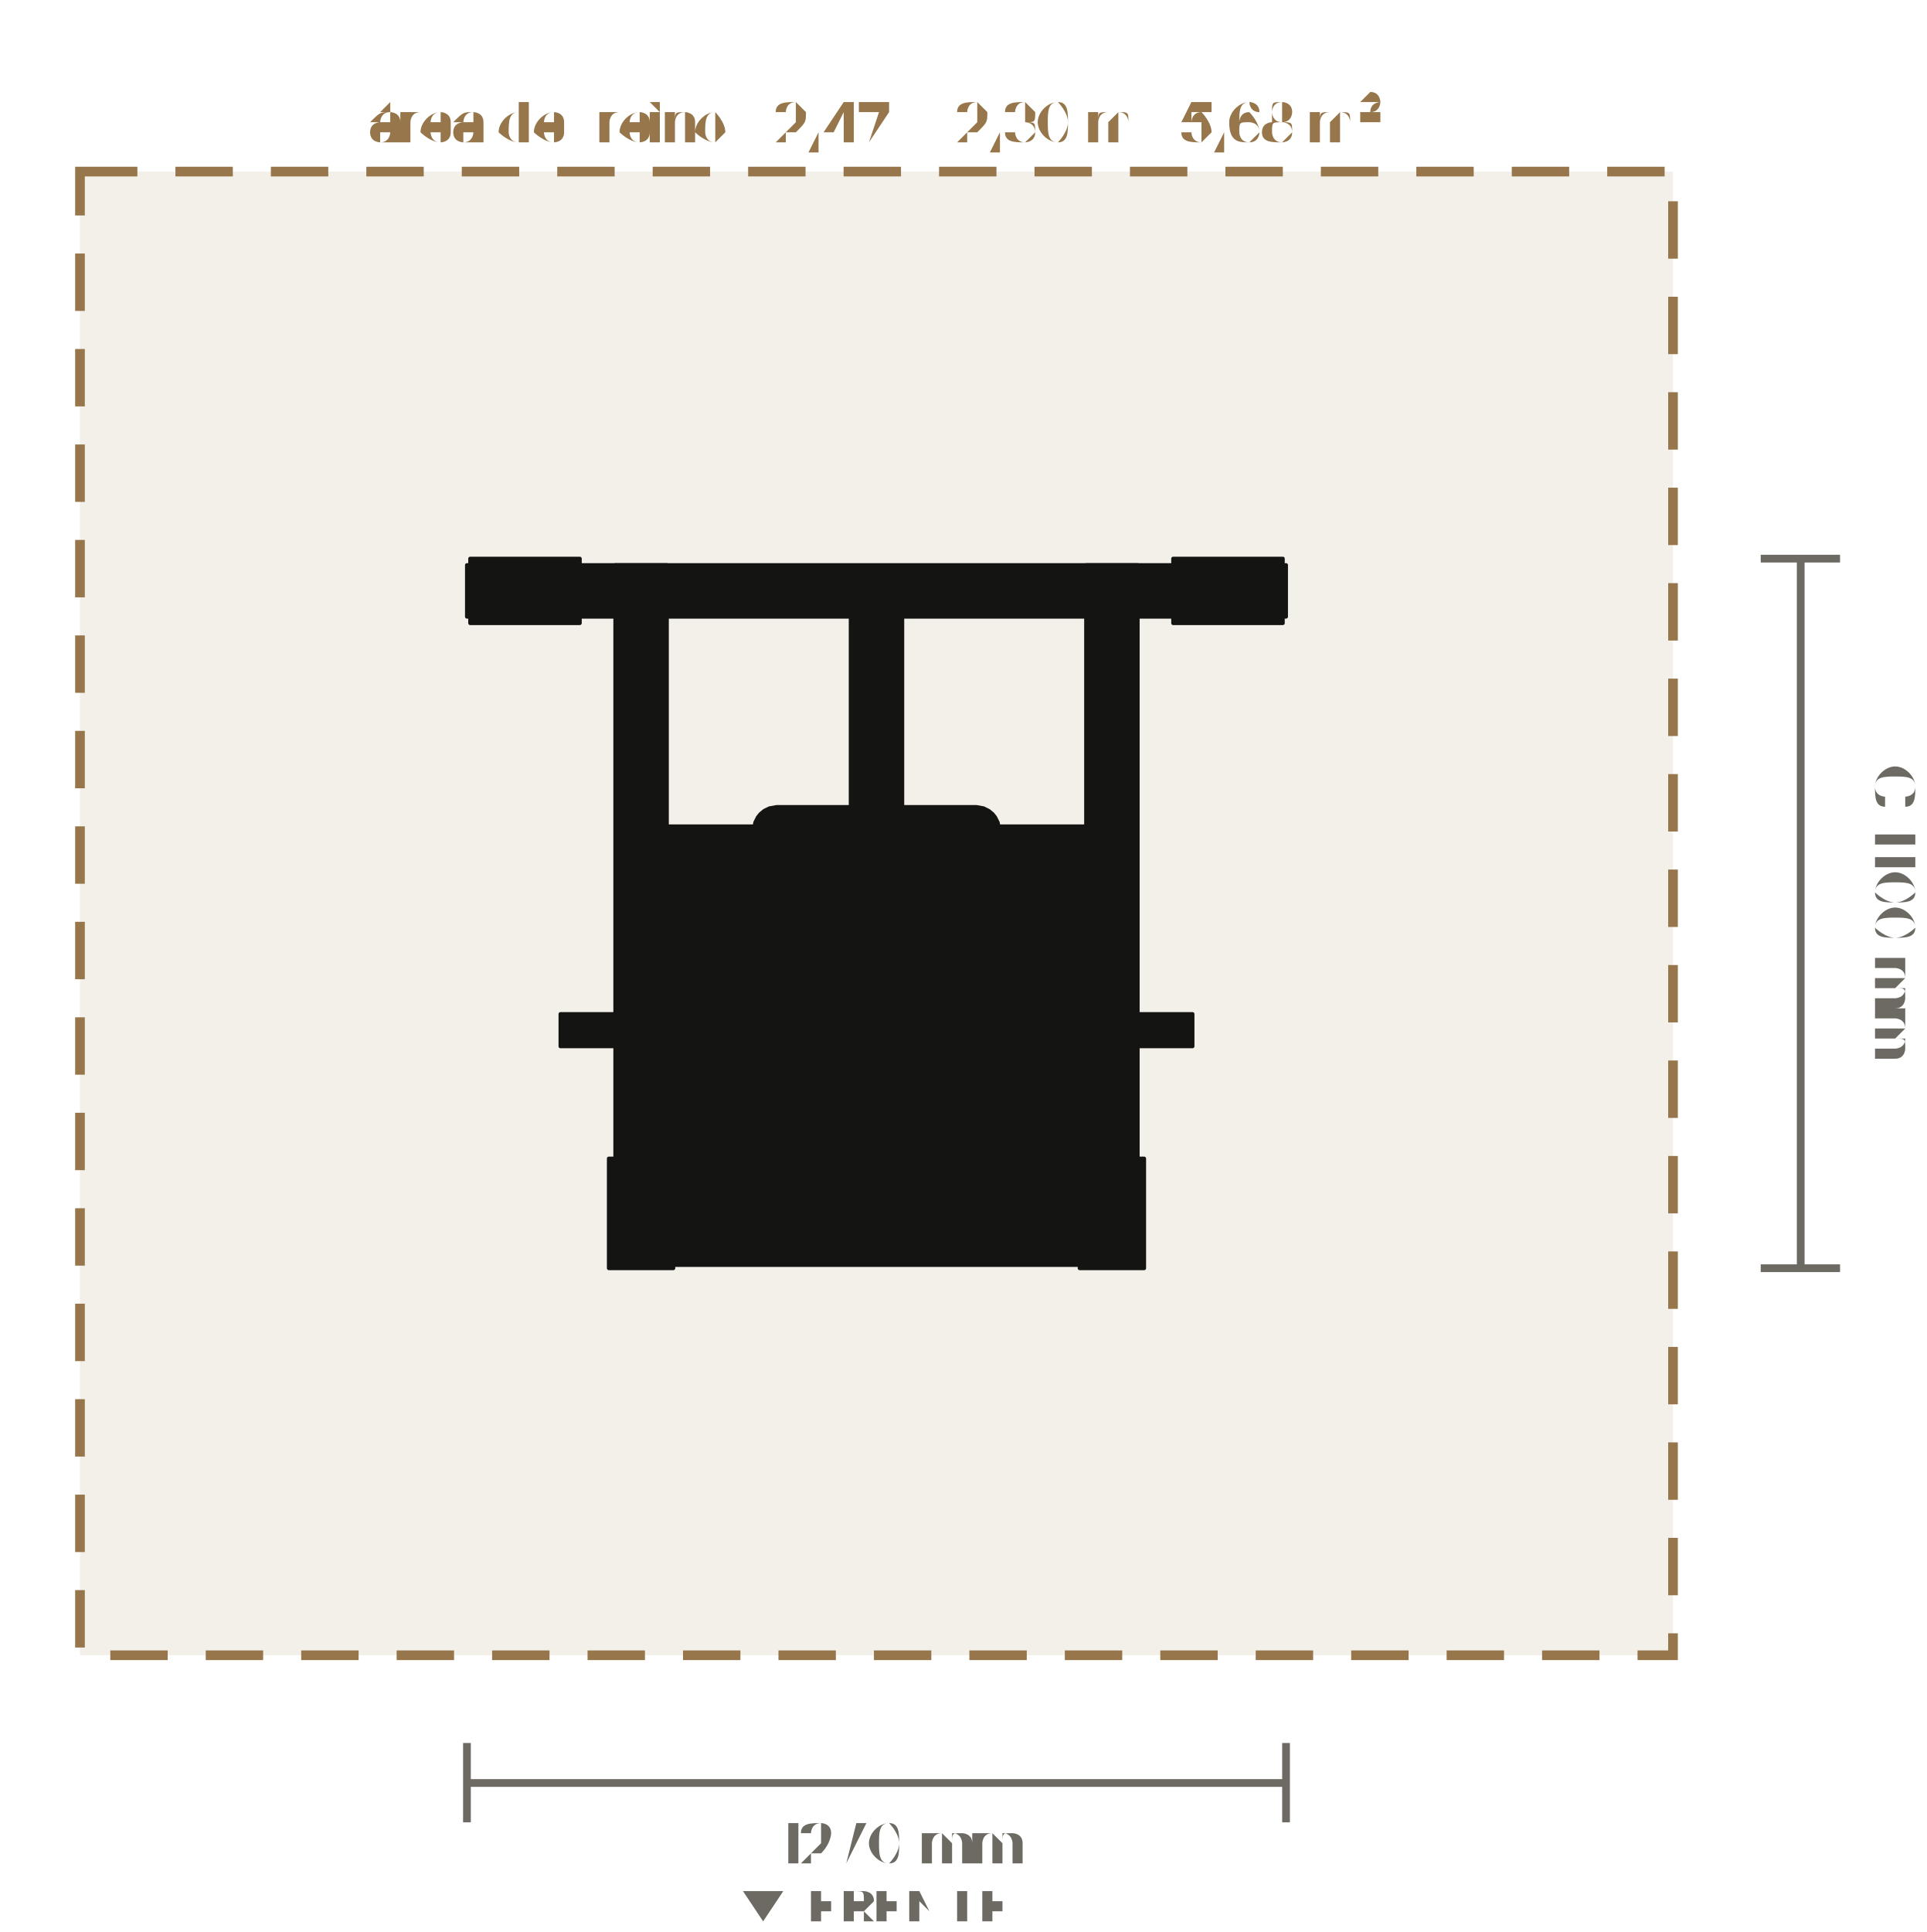
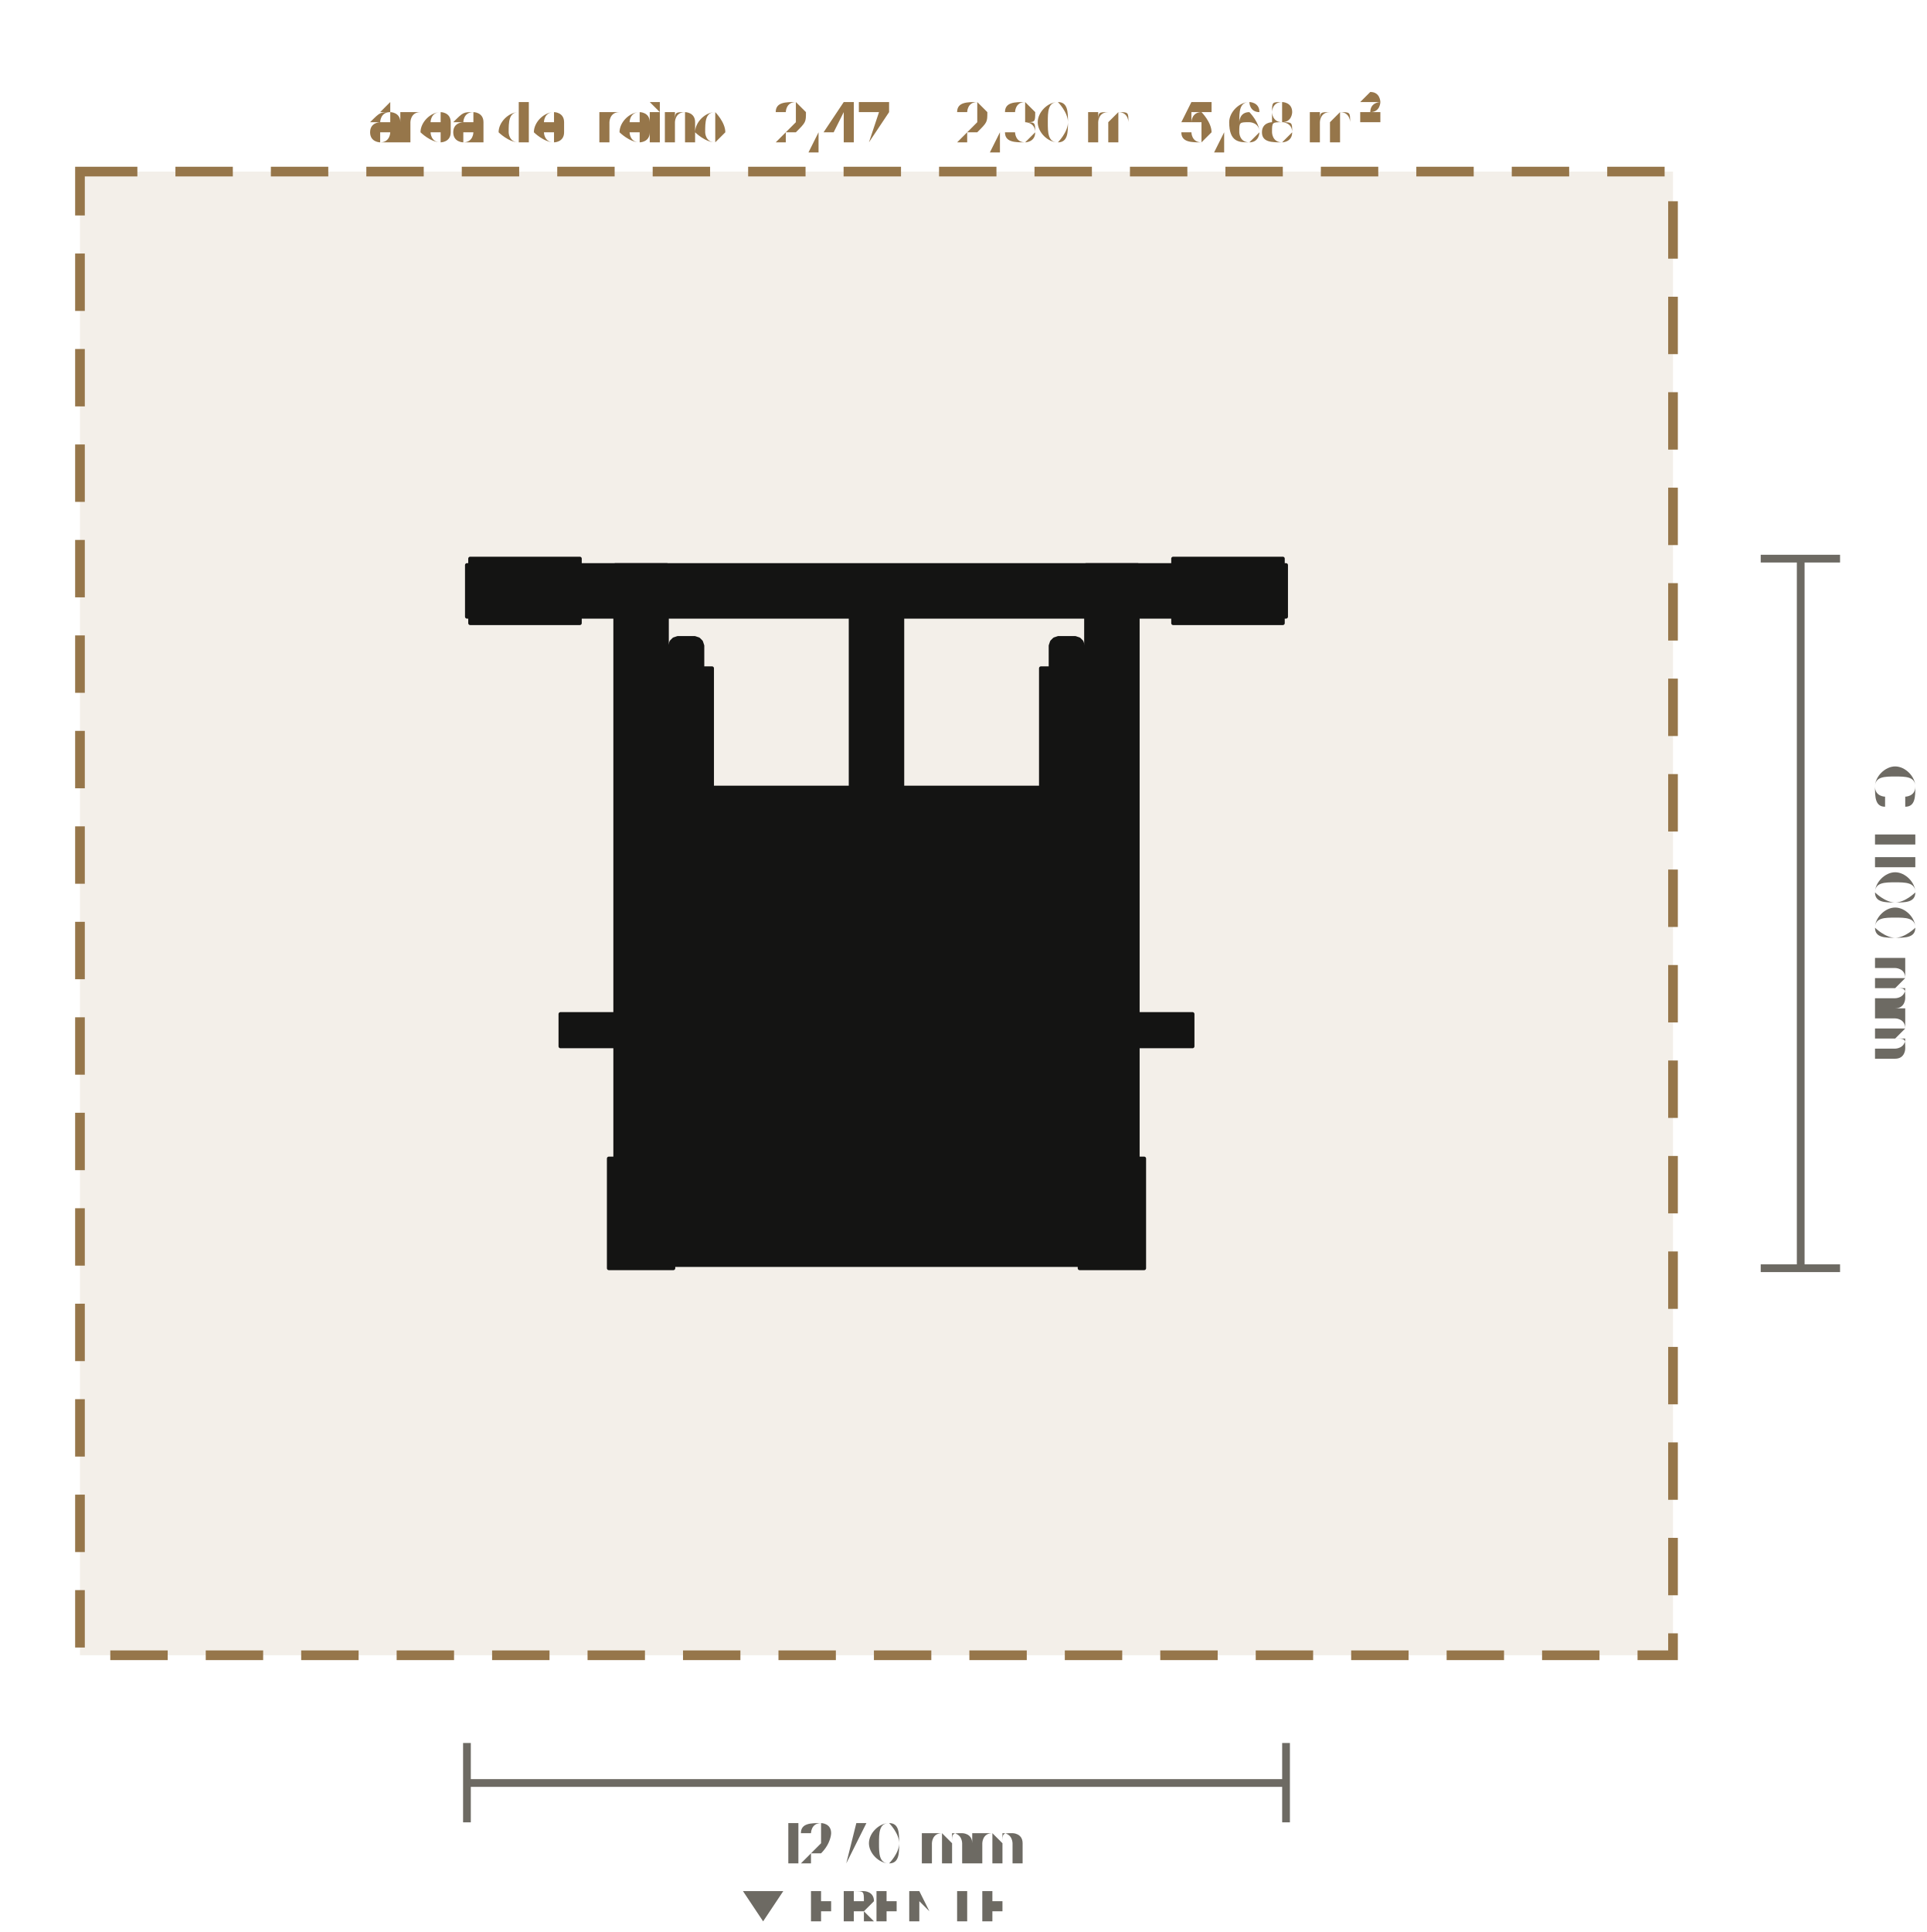
<svg xmlns="http://www.w3.org/2000/svg" viewBox="-1.359 -1.416 2.987 2.995" role="img" aria-label="Planta do Flexora em Pé de Peso Livre (LD-A031): 1270 × 1100 mm, com 60 cm de área de treino em volta" data-equipment="LD-A031" data-unit="m">
  <rect class="eq-zone" x="-1.235" y="-1.15" width="2.47" height="2.3" style="fill:#96764a;fill-opacity:.12;stroke:#96764a;stroke-width:0.015;stroke-dasharray:0.089 0.059" />
  <text class="eq-zone-label" x="0" y="-1.195" style="font-family:Barlow,Inter,Arial,sans-serif;font-size:0.085px;fill:#96764a;text-anchor:middle">área de treino · 2,47 × 2,30 m · 5,68 m²</text>
  <g class="eq-parts">
    <polygon class="eq-part" points="-0.405,-0.54 -0.325,-0.54 -0.325,0.545 -0.405,0.545" style="fill:#141413;stroke:#141413;stroke-width:0.006;stroke-linejoin:round" />
    <polygon class="eq-part" points="-0.63,-0.55 -0.46,-0.55 -0.46,-0.45 -0.63,-0.45" style="fill:#141413;stroke:#141413;stroke-width:0.006;stroke-linejoin:round" />
    <polygon class="eq-part" points="-0.415,0.38 -0.315,0.38 -0.315,0.55 -0.415,0.55" style="fill:#141413;stroke:#141413;stroke-width:0.006;stroke-linejoin:round" />
    <polygon class="eq-part" points="0.325,-0.54 0.405,-0.54 0.405,0.545 0.325,0.545" style="fill:#141413;stroke:#141413;stroke-width:0.006;stroke-linejoin:round" />
    <polygon class="eq-part" points="0.46,-0.55 0.63,-0.55 0.63,-0.45 0.46,-0.45" style="fill:#141413;stroke:#141413;stroke-width:0.006;stroke-linejoin:round" />
    <polygon class="eq-part" points="0.315,0.38 0.415,0.38 0.415,0.55 0.315,0.55" style="fill:#141413;stroke:#141413;stroke-width:0.006;stroke-linejoin:round" />
    <polygon class="eq-part" points="-0.635,-0.54 0.635,-0.54 0.635,-0.46 -0.635,-0.46" style="fill:#141413;stroke:#141413;stroke-width:0.006;stroke-linejoin:round" />
    <polygon class="eq-part" points="-0.365,0.465 0.365,0.465 0.365,0.545 -0.365,0.545" style="fill:#141413;stroke:#141413;stroke-width:0.006;stroke-linejoin:round" />
    <polygon class="eq-part" points="-0.04,-0.5 0.04,-0.5 0.04,0.505 -0.04,0.505" style="fill:#141413;stroke:#141413;stroke-width:0.006;stroke-linejoin:round" />
    <polygon class="eq-part" points="-0.36,0.465 -0.36,-0.135 0.36,-0.135 0.36,0.465" style="fill:#141413;stroke:#141413;stroke-width:0.006;stroke-linejoin:round" />
    <polygon class="eq-part" points="-0.04,0.18 -0.04,0.111 0.04,0.105 0.04,0.111 0.04,0.18 -0.04,0.185" style="fill:#141413;stroke:#141413;stroke-width:0.006;stroke-linejoin:round" />
    <polygon class="eq-part" points="-0.29,0.127 -0.29,0.124 -0.288,0.121 -0.286,0.119 -0.284,0.117 -0.281,0.116 -0.278,0.115 -0.242,0.115 -0.239,0.116 -0.236,0.117 -0.234,0.119 -0.232,0.121 -0.23,0.124 -0.23,0.127 -0.23,0.203 -0.23,0.206 -0.232,0.209 -0.234,0.212 -0.236,0.213 -0.239,0.215 -0.242,0.215 -0.278,0.215 -0.281,0.215 -0.284,0.213 -0.286,0.212 -0.288,0.209 -0.29,0.206 -0.29,0.203" style="fill:#141413;stroke:#141413;stroke-width:0.006;stroke-linejoin:round" />
    <polygon class="eq-part" points="-0.305,0.126 -0.29,0.126 -0.29,0.236 -0.305,0.236" style="fill:#141413;stroke:#141413;stroke-width:0.006;stroke-linejoin:round" />
    <polygon class="eq-part" points="-0.49,0.156 -0.305,0.156 -0.305,0.206 -0.49,0.206" style="fill:#141413;stroke:#141413;stroke-width:0.006;stroke-linejoin:round" />
    <polygon class="eq-part" points="0.23,0.127 0.23,0.124 0.232,0.121 0.234,0.119 0.236,0.117 0.239,0.116 0.242,0.115 0.278,0.115 0.281,0.116 0.284,0.117 0.286,0.119 0.288,0.121 0.29,0.124 0.29,0.127 0.29,0.203 0.29,0.206 0.288,0.209 0.286,0.212 0.284,0.213 0.281,0.215 0.278,0.215 0.242,0.215 0.239,0.215 0.236,0.213 0.234,0.212 0.232,0.209 0.23,0.206 0.23,0.203" style="fill:#141413;stroke:#141413;stroke-width:0.006;stroke-linejoin:round" />
    <polygon class="eq-part" points="0.29,0.126 0.305,0.126 0.305,0.236 0.29,0.236" style="fill:#141413;stroke:#141413;stroke-width:0.006;stroke-linejoin:round" />
    <polygon class="eq-part" points="0.305,0.156 0.49,0.156 0.49,0.206 0.305,0.206" style="fill:#141413;stroke:#141413;stroke-width:0.006;stroke-linejoin:round" />
    <polygon class="eq-part" points="-0.26,0.123 0.26,0.123 0.26,0.168 -0.26,0.168" style="fill:#141413;stroke:#141413;stroke-width:0.006;stroke-linejoin:round" />
    <polygon class="eq-part" points="-0.24,0.125 0.24,0.125 0.24,0.245 -0.24,0.245" style="fill:#141413;stroke:#141413;stroke-width:0.006;stroke-linejoin:round" />
    <polygon class="eq-part" points="-0.375,0.117 -0.375,0.114 -0.373,0.111 -0.371,0.109 -0.369,0.107 -0.366,0.106 -0.363,0.105 -0.307,0.105 -0.304,0.106 -0.301,0.107 -0.298,0.109 -0.297,0.111 -0.295,0.114 -0.295,0.117 -0.295,0.173 -0.295,0.176 -0.297,0.179 -0.298,0.182 -0.301,0.184 -0.304,0.185 -0.307,0.185 -0.363,0.185 -0.366,0.185 -0.369,0.184 -0.371,0.182 -0.373,0.179 -0.375,0.176 -0.375,0.173" style="fill:#141413;stroke:#141413;stroke-width:0.006;stroke-linejoin:round" />
    <polygon class="eq-part" points="0.295,0.117 0.295,0.114 0.297,0.111 0.298,0.109 0.301,0.107 0.304,0.106 0.307,0.105 0.363,0.105 0.366,0.106 0.369,0.107 0.371,0.109 0.373,0.111 0.375,0.114 0.375,0.117 0.375,0.173 0.375,0.176 0.373,0.179 0.371,0.182 0.369,0.184 0.366,0.185 0.363,0.185 0.307,0.185 0.304,0.185 0.301,0.184 0.298,0.182 0.297,0.179 0.295,0.176 0.295,0.173" style="fill:#141413;stroke:#141413;stroke-width:0.006;stroke-linejoin:round" />
    <polygon class="eq-part" points="-0.365,0.105 0.365,0.105 0.365,0.185 -0.365,0.185" style="fill:#141413;stroke:#141413;stroke-width:0.006;stroke-linejoin:round" />
+     <polygon class="eq-part" points="-0.387,0.065 -0.375,0.065 -0.375,0.225 -0.387,0.225" style="fill:#141413;stroke:#141413;stroke-width:0.006;stroke-linejoin:round" />
+     <polygon class="eq-part" points="-0.395,0.184 -0.387,0.184 -0.387,0.206 -0.395,0.206" style="fill:#141413;stroke:#141413;stroke-width:0.006;stroke-linejoin:round" />
+     <polygon class="eq-part" points="-0.395,0.084 -0.387,0.084 -0.387,0.106 -0.395,0.106" style="fill:#141413;stroke:#141413;stroke-width:0.006;stroke-linejoin:round" />
+     <polygon class="eq-part" points="0.375,0.065 0.387,0.065 0.387,0.225 0.375,0.225" style="fill:#141413;stroke:#141413;stroke-width:0.006;stroke-linejoin:round" />
+     <polygon class="eq-part" points="0.387,0.184 0.395,0.184 0.395,0.206 0.387,0.206" style="fill:#141413;stroke:#141413;stroke-width:0.006;stroke-linejoin:round" />
+     <polygon class="eq-part" points="0.387,0.084 0.395,0.084 0.395,0.106 0.387,0.106" style="fill:#141413;stroke:#141413;stroke-width:0.006;stroke-linejoin:round" />
    <polygon class="eq-part" points="-0.19,-0.13 -0.188,-0.141 -0.184,-0.149 -0.18,-0.154 -0.174,-0.159 -0.166,-0.163 -0.155,-0.165 0.155,-0.165 0.166,-0.163 0.174,-0.159 0.18,-0.154 0.184,-0.149 0.188,-0.141 0.19,-0.13 0.19,0.06 0.188,0.071 0.184,0.08 0.18,0.085 0.174,0.089 0.166,0.093 0.155,0.095 -0.155,0.095 -0.166,0.093 -0.174,0.089 -0.18,0.085 -0.184,0.08 -0.188,0.071 -0.19,0.06" style="fill:#141413;stroke:#141413;stroke-width:0.006;stroke-linejoin:round" />
-     <polygon class="eq-part" points="-0.335,-0.007 -0.335,-0.063 -0.333,-0.069 -0.329,-0.073 -0.323,-0.075 0.323,-0.075 0.329,-0.073 0.333,-0.069 0.335,-0.063 0.335,-0.007 0.333,-0.001 0.329,0.004 0.323,0.005 -0.323,0.005 -0.329,0.004 -0.333,-0.001" style="fill:#141413;stroke:#141413;stroke-width:0.006;stroke-linejoin:round" />
+     <polygon class="eq-part" points="-0.32,-0.415 -0.318,-0.421 -0.314,-0.425 -0.308,-0.427 -0.282,-0.427 -0.276,-0.425 -0.272,-0.421 -0.27,-0.415 -0.27,-0.127 -0.272,-0.121 -0.276,-0.116 -0.282,-0.115 -0.308,-0.115 -0.314,-0.116 -0.318,-0.121 -0.32,-0.127" style="fill:#141413;stroke:#141413;stroke-width:0.006;stroke-linejoin:round" />
+     <polygon class="eq-part" points="-0.32,0.057 -0.318,0.051 -0.314,0.047 -0.308,0.045 -0.282,0.045 -0.276,0.047 -0.272,0.051 -0.27,0.057 -0.27,0.346 -0.272,0.352 -0.276,0.356 -0.282,0.357 -0.308,0.357 -0.314,0.356 -0.318,0.352 -0.32,0.346" style="fill:#141413;stroke:#141413;stroke-width:0.006;stroke-linejoin:round" />
+     <polygon class="eq-part" points="-0.32,-0.165 -0.27,-0.165 -0.27,0.095 -0.32,0.095" style="fill:#141413;stroke:#141413;stroke-width:0.006;stroke-linejoin:round" />
+     <polygon class="eq-part" points="-0.32,-0.215 -0.27,-0.215 -0.27,0.145 -0.32,0.145" style="fill:#141413;stroke:#141413;stroke-width:0.006;stroke-linejoin:round" />
+     <polygon class="eq-part" points="-0.335,0.31 -0.335,-0.38 -0.255,-0.38 -0.255,0.31" style="fill:#141413;stroke:#141413;stroke-width:0.006;stroke-linejoin:round" />
+     <polygon class="eq-part" points="0.27,-0.415 0.272,-0.421 0.276,-0.425 0.282,-0.427 0.308,-0.427 0.314,-0.425 0.318,-0.421 0.32,-0.415 0.32,-0.127 0.318,-0.121 0.314,-0.116 0.308,-0.115 0.282,-0.115 0.276,-0.116 0.272,-0.121 0.27,-0.127" style="fill:#141413;stroke:#141413;stroke-width:0.006;stroke-linejoin:round" />
+     <polygon class="eq-part" points="0.27,0.057 0.272,0.051 0.276,0.047 0.282,0.045 0.308,0.045 0.314,0.047 0.318,0.051 0.32,0.057 0.32,0.346 0.318,0.352 0.314,0.356 0.308,0.357 0.282,0.357 0.276,0.356 0.272,0.352 0.27,0.346" style="fill:#141413;stroke:#141413;stroke-width:0.006;stroke-linejoin:round" />
+     <polygon class="eq-part" points="0.27,-0.165 0.32,-0.165 0.32,0.095 0.27,0.095" style="fill:#141413;stroke:#141413;stroke-width:0.006;stroke-linejoin:round" />
+     <polygon class="eq-part" points="0.27,-0.215 0.32,-0.215 0.32,0.145 0.27,0.145" style="fill:#141413;stroke:#141413;stroke-width:0.006;stroke-linejoin:round" />
+     <polygon class="eq-part" points="0.255,0.31 0.255,-0.38 0.335,-0.38 0.335,0.31" style="fill:#141413;stroke:#141413;stroke-width:0.006;stroke-linejoin:round" />
+     <polygon class="eq-part" points="-0.295,-0.195 0.295,-0.195 0.295,-0.135 -0.295,-0.135" style="fill:#141413;stroke:#141413;stroke-width:0.006;stroke-linejoin:round" />
+     <polygon class="eq-part" points="-0.295,0.07 0.295,0.07 0.295,0.12 -0.295,0.12" style="fill:#141413;stroke:#141413;stroke-width:0.006;stroke-linejoin:round" />
    <polygon class="eq-part" points="-0.365,-0.075 0.365,-0.075 0.365,0.005 -0.365,0.005" style="fill:#141413;stroke:#141413;stroke-width:0.006;stroke-linejoin:round" />
+     <polygon class="eq-part" points="-0.347,-0.115 -0.335,-0.115 -0.335,0.045 -0.347,0.045" style="fill:#141413;stroke:#141413;stroke-width:0.006;stroke-linejoin:round" />
+     <polygon class="eq-part" points="-0.355,0.004 -0.347,0.004 -0.347,0.026 -0.355,0.026" style="fill:#141413;stroke:#141413;stroke-width:0.006;stroke-linejoin:round" />
+     <polygon class="eq-part" points="-0.355,-0.096 -0.347,-0.096 -0.347,-0.074 -0.355,-0.074" style="fill:#141413;stroke:#141413;stroke-width:0.006;stroke-linejoin:round" />
+     <polygon class="eq-part" points="0.335,-0.115 0.347,-0.115 0.347,0.045 0.335,0.045" style="fill:#141413;stroke:#141413;stroke-width:0.006;stroke-linejoin:round" />
+     <polygon class="eq-part" points="0.347,0.004 0.355,0.004 0.355,0.026 0.347,0.026" style="fill:#141413;stroke:#141413;stroke-width:0.006;stroke-linejoin:round" />
+     <polygon class="eq-part" points="0.347,-0.096 0.355,-0.096 0.355,-0.074 0.347,-0.074" style="fill:#141413;stroke:#141413;stroke-width:0.006;stroke-linejoin:round" />
  </g>
  <line class="eq-dim" x1="-0.635" y1="1.348" x2="0.635" y2="1.348" style="stroke:#6d6a63;stroke-width:0.012" />
  <line class="eq-dim" x1="-0.635" y1="1.286" x2="-0.635" y2="1.409" style="stroke:#6d6a63;stroke-width:0.012" />
  <line class="eq-dim" x1="0.635" y1="1.286" x2="0.635" y2="1.409" style="stroke:#6d6a63;stroke-width:0.012" />
  <text class="eq-text" x="0" y="1.472" style="font-family:Barlow,Inter,Arial,sans-serif;font-size:0.089px;fill:#6d6a63;text-anchor:middle">L 1270 mm</text>
  <line class="eq-dim" x1="1.433" y1="-0.55" x2="1.433" y2="0.55" style="stroke:#6d6a63;stroke-width:0.012" />
  <line class="eq-dim" x1="1.371" y1="-0.55" x2="1.494" y2="-0.55" style="stroke:#6d6a63;stroke-width:0.012" />
  <line class="eq-dim" x1="1.371" y1="0.55" x2="1.494" y2="0.55" style="stroke:#6d6a63;stroke-width:0.012" />
  <text class="eq-text" x="1.548" y="0" transform="rotate(90 1.5482 0)" style="font-family:Barlow,Inter,Arial,sans-serif;font-size:0.089px;fill:#6d6a63;text-anchor:middle">C 1100 mm</text>
  <text class="eq-text" x="0" y="1.561" style="font-family:Barlow,Inter,Arial,sans-serif;font-size:0.089px;fill:#6d6a63;text-anchor:middle;font-size:0.071px;letter-spacing:.1em">▼ FRENTE</text>
</svg>
